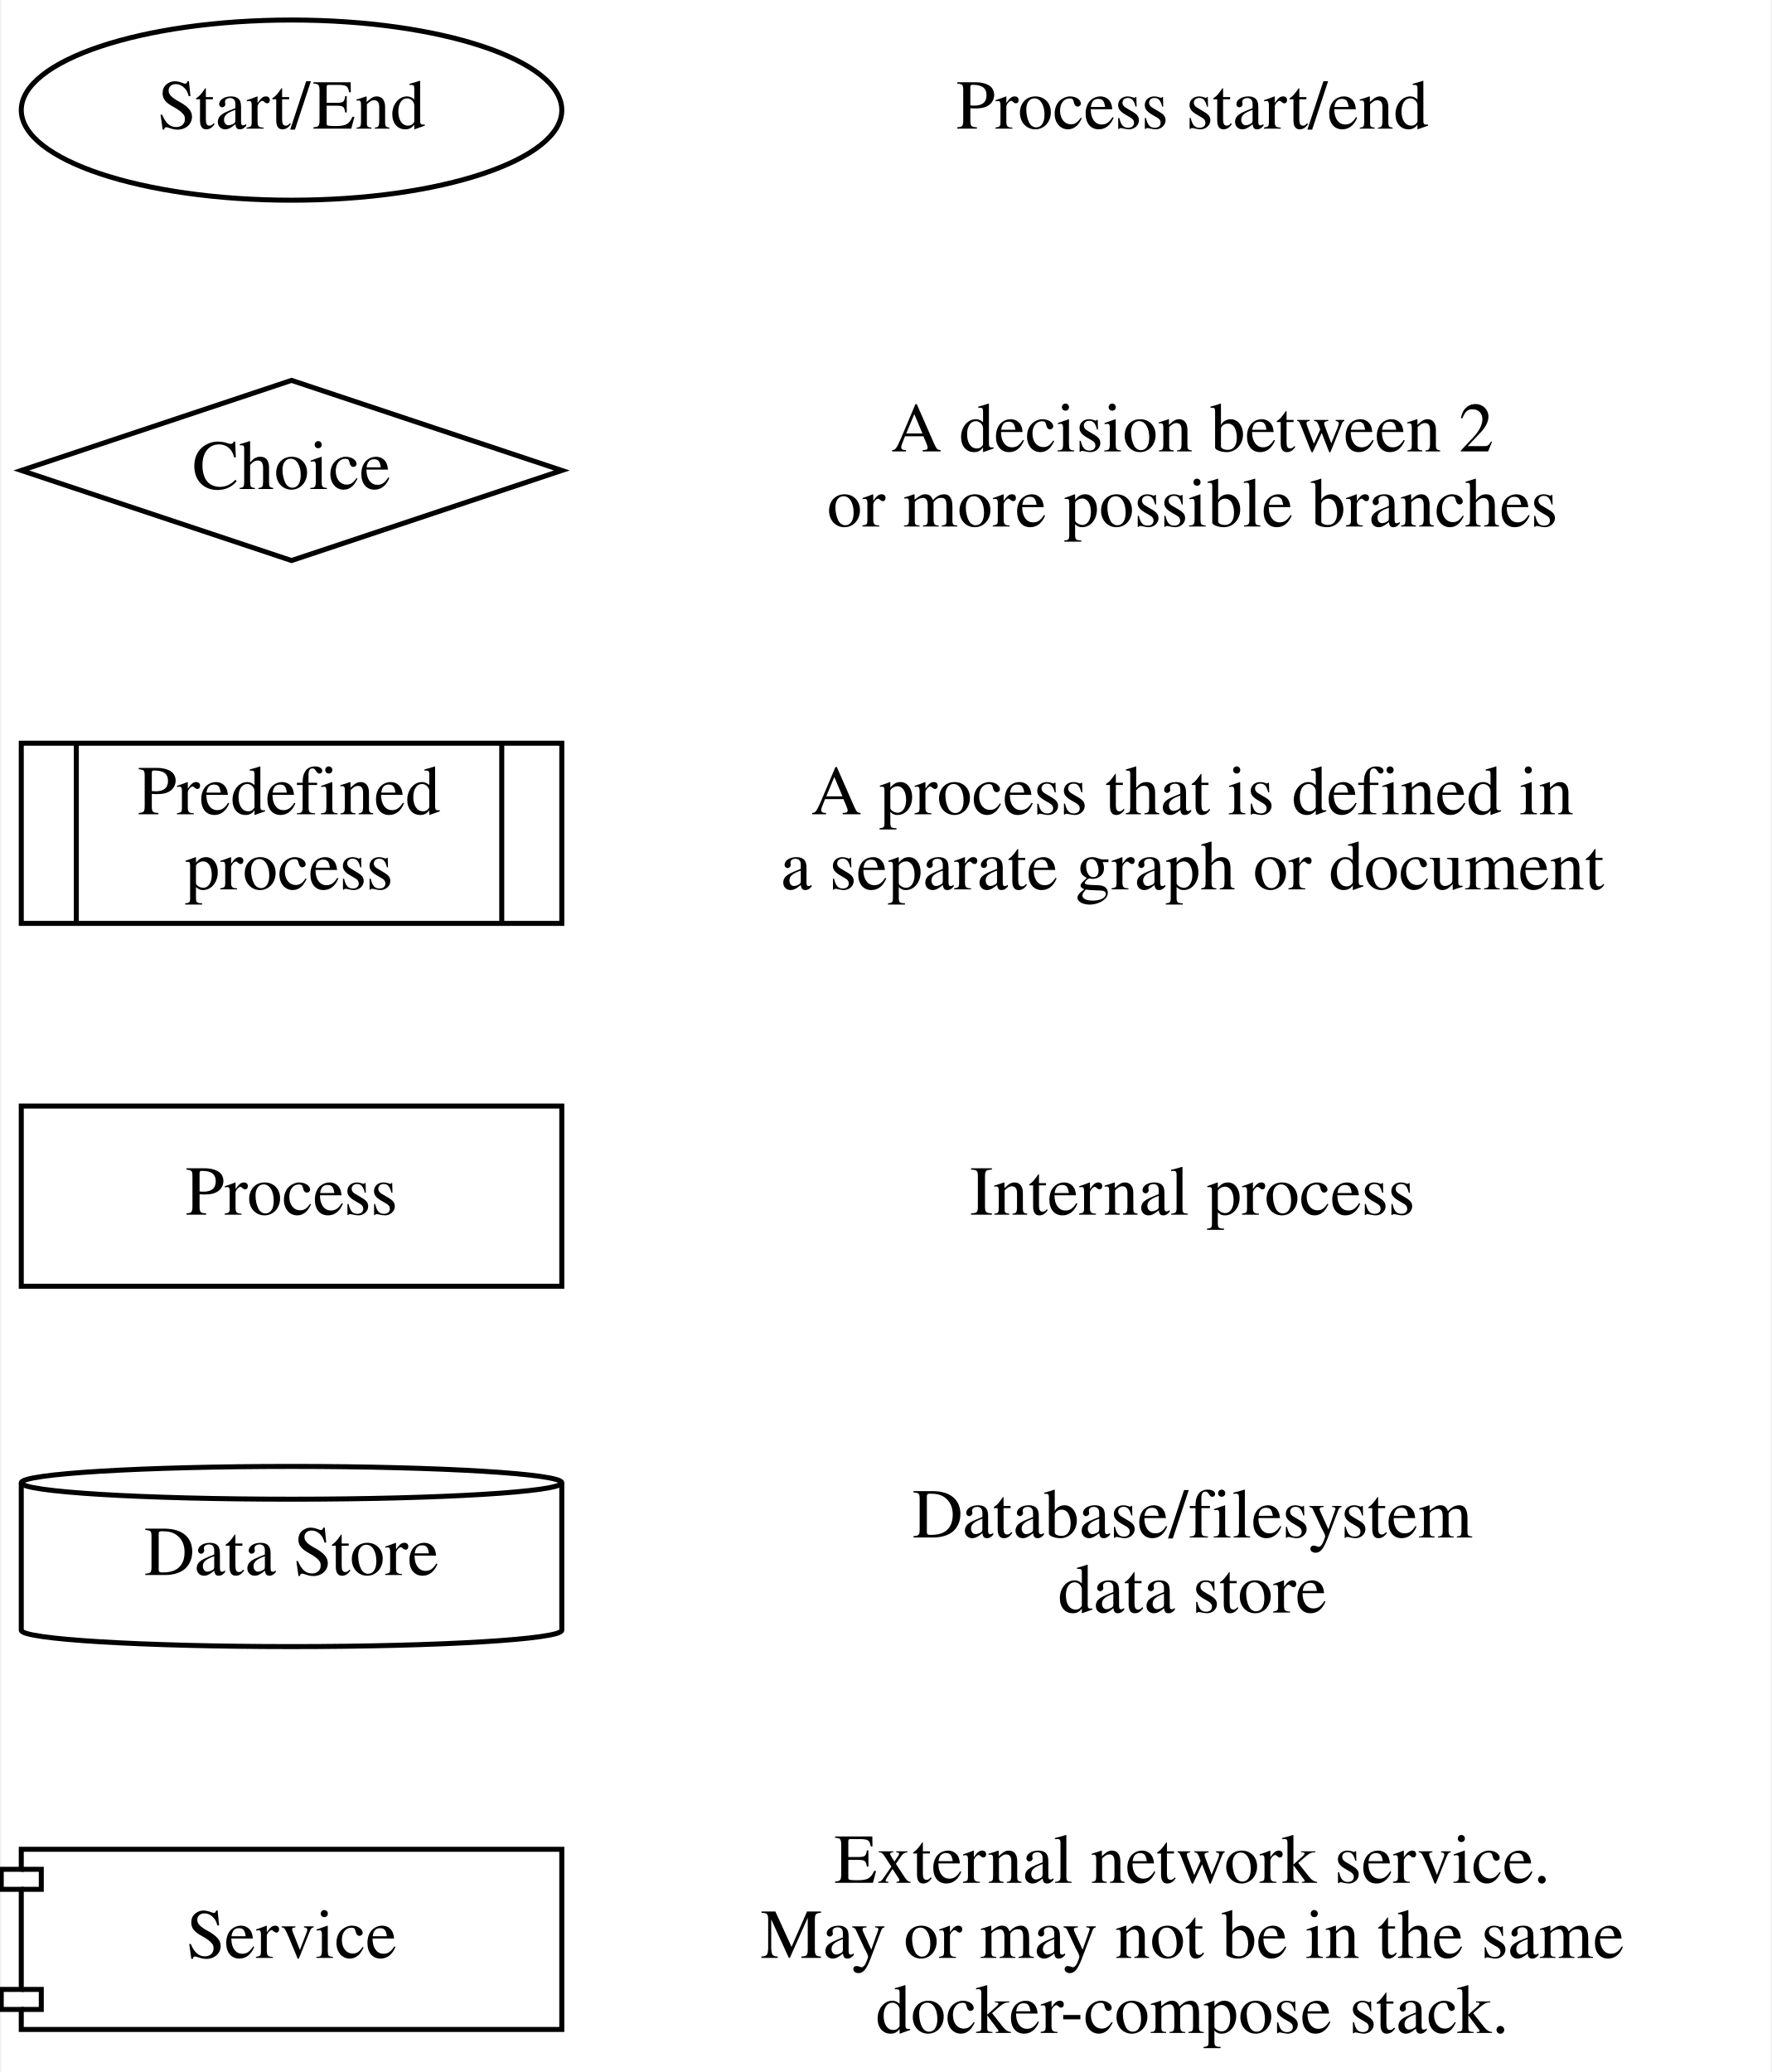
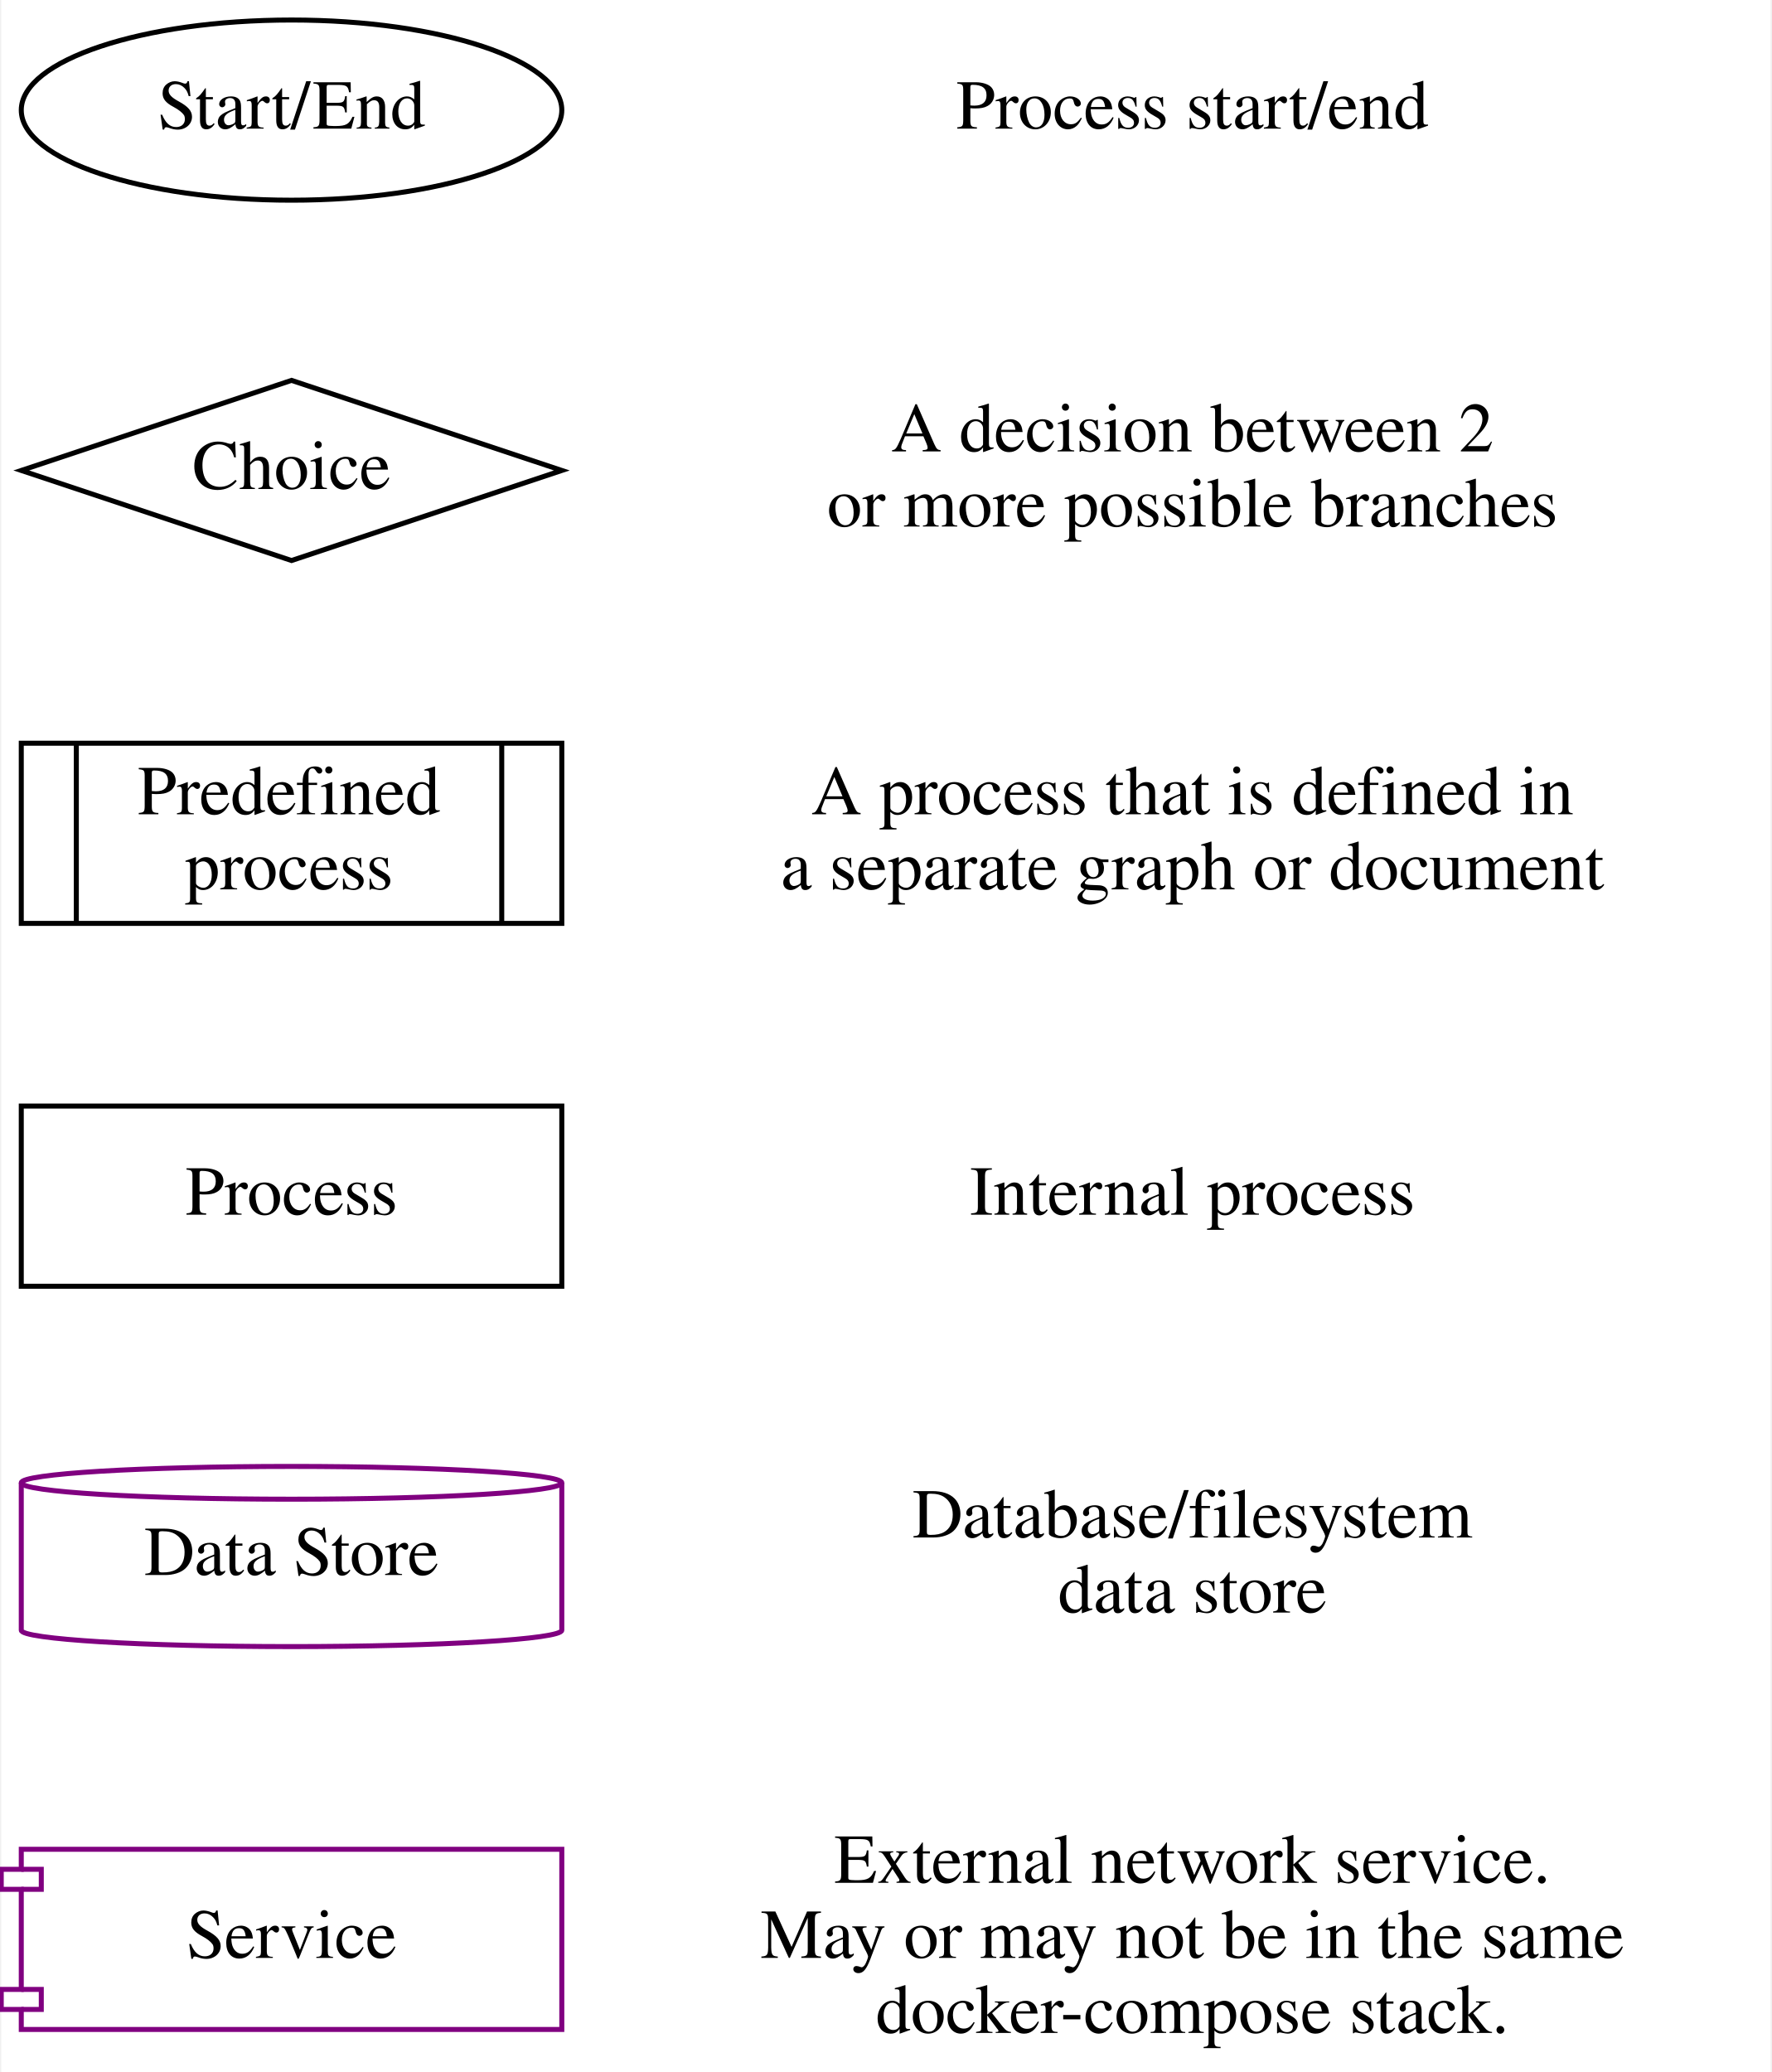
<svg xmlns="http://www.w3.org/2000/svg" width="354pt" height="414pt" viewBox="0.00 0.00 353.50 414.00">
  <g id="graph0" class="graph" transform="scale(1 1) rotate(0) translate(4 410)">
    <polygon fill="white" stroke="transparent" points="-4,4 -4,-410 349.5,-410 349.5,4 -4,4" />
    <g id="node1" class="node">
      <polygon fill="none" stroke="black" points="54,-334 0,-316 54,-298 108,-316 54,-334" />
      <text text-anchor="middle" x="54" y="-312.3" font-family="Times,serif" font-size="14.00">Choice</text>
    </g>
    <g id="node3" class="node">
      <polygon fill="none" stroke="black" points="0,-225.5 0,-261.5 108,-261.5 108,-225.5 0,-225.5" />
      <text text-anchor="middle" x="5.5" y="-239.8" font-family="Times,serif" font-size="14.00"> </text>
      <polyline fill="none" stroke="black" points="11,-225.5 11,-261.5 " />
      <text text-anchor="middle" x="53.5" y="-247.3" font-family="Times,serif" font-size="14.00">Predefined</text>
      <text text-anchor="middle" x="53.5" y="-232.3" font-family="Times,serif" font-size="14.00">process</text>
      <polyline fill="none" stroke="black" points="96,-225.5 96,-261.5 " />
      <text text-anchor="middle" x="102" y="-239.8" font-family="Times,serif" font-size="14.00"> </text>
    </g>
    <g id="node2" class="node">
      <text text-anchor="middle" x="234" y="-319.8" font-family="Times,serif" font-size="14.00">A decision between 2</text>
      <text text-anchor="middle" x="234" y="-304.8" font-family="Times,serif" font-size="14.00">or more possible branches</text>
    </g>
    <g id="node4" class="node">
      <text text-anchor="middle" x="234" y="-247.3" font-family="Times,serif" font-size="14.00">A process that is defined in</text>
      <text text-anchor="middle" x="234" y="-232.3" font-family="Times,serif" font-size="14.00">a separate graph or document</text>
    </g>
    <g id="node5" class="node">
      <polygon fill="none" stroke="black" points="108,-189 0,-189 0,-153 108,-153 108,-189" />
      <text text-anchor="middle" x="54" y="-167.3" font-family="Times,serif" font-size="14.00">Process</text>
    </g>
    <g id="node6" class="node">
      <text text-anchor="middle" x="234" y="-167.3" font-family="Times,serif" font-size="14.00">Internal process</text>
    </g>
    <g id="node9" class="node">
-       <path fill="none" stroke="black" d="M108,-113.73C108,-115.53 83.8,-117 54,-117 24.2,-117 0,-115.53 0,-113.73 0,-113.73 0,-84.27 0,-84.27 0,-82.47 24.2,-81 54,-81 83.8,-81 108,-82.47 108,-84.27 108,-84.27 108,-113.73 108,-113.73" />
-       <path fill="none" stroke="black" d="M108,-113.73C108,-111.92 83.8,-110.45 54,-110.45 24.2,-110.45 0,-111.92 0,-113.73" />
+       <path fill="none" stroke="purple" d="M108,-113.73C108,-115.53 83.8,-117 54,-117 24.2,-117 0,-115.53 0,-113.73 0,-113.73 0,-84.27 0,-84.27 0,-82.47 24.2,-81 54,-81 83.8,-81 108,-82.47 108,-84.27 108,-84.27 108,-113.73 108,-113.73" />
+       <path fill="none" stroke="purple" d="M108,-113.73C108,-111.92 83.8,-110.45 54,-110.45 24.2,-110.45 0,-111.92 0,-113.73" />
      <text text-anchor="middle" x="54" y="-95.3" font-family="Times,serif" font-size="14.00">Data Store</text>
    </g>
    <g id="node10" class="node">
      <text text-anchor="middle" x="234" y="-102.8" font-family="Times,serif" font-size="14.00">Database/filesystem</text>
      <text text-anchor="middle" x="234" y="-87.8" font-family="Times,serif" font-size="14.00">data store</text>
    </g>
    <g id="node7" class="node">
      <ellipse fill="none" stroke="black" cx="54" cy="-388" rx="54" ry="18" />
      <text text-anchor="middle" x="54" y="-384.3" font-family="Times,serif" font-size="14.00">Start/End</text>
    </g>
    <g id="node8" class="node">
      <text text-anchor="middle" x="234" y="-384.3" font-family="Times,serif" font-size="14.00">Process start/end</text>
    </g>
    <g id="node11" class="node">
-       <polygon fill="none" stroke="black" points="108,-40.5 0,-40.5 0,-36.5 -4,-36.5 -4,-32.5 0,-32.5 0,-12.5 -4,-12.5 -4,-8.5 0,-8.5 0,-4.5 108,-4.5 108,-40.5" />
-       <polyline fill="none" stroke="black" points="0,-36.5 4,-36.5 4,-32.5 0,-32.5 " />
-       <polyline fill="none" stroke="black" points="0,-12.5 4,-12.5 4,-8.5 0,-8.5 " />
+       <polygon fill="none" stroke="purple" points="108,-40.5 0,-40.5 0,-36.5 -4,-36.5 -4,-32.5 0,-32.5 0,-12.5 -4,-12.5 -4,-8.5 0,-8.5 0,-4.5 108,-4.5 108,-40.5" />
+       <polyline fill="none" stroke="purple" points="0,-36.5 4,-36.5 4,-32.5 0,-32.5 " />
+       <polyline fill="none" stroke="purple" points="0,-12.5 4,-12.5 4,-8.5 0,-8.5 " />
      <text text-anchor="middle" x="54" y="-18.8" font-family="Times,serif" font-size="14.00">Service</text>
    </g>
    <g id="node12" class="node">
      <text text-anchor="middle" x="234" y="-33.8" font-family="Times,serif" font-size="14.00">External network service.</text>
      <text text-anchor="middle" x="234" y="-18.8" font-family="Times,serif" font-size="14.00">May or may not be in the same</text>
      <text text-anchor="middle" x="234" y="-3.8" font-family="Times,serif" font-size="14.00">docker-compose stack.</text>
    </g>
  </g>
</svg>
